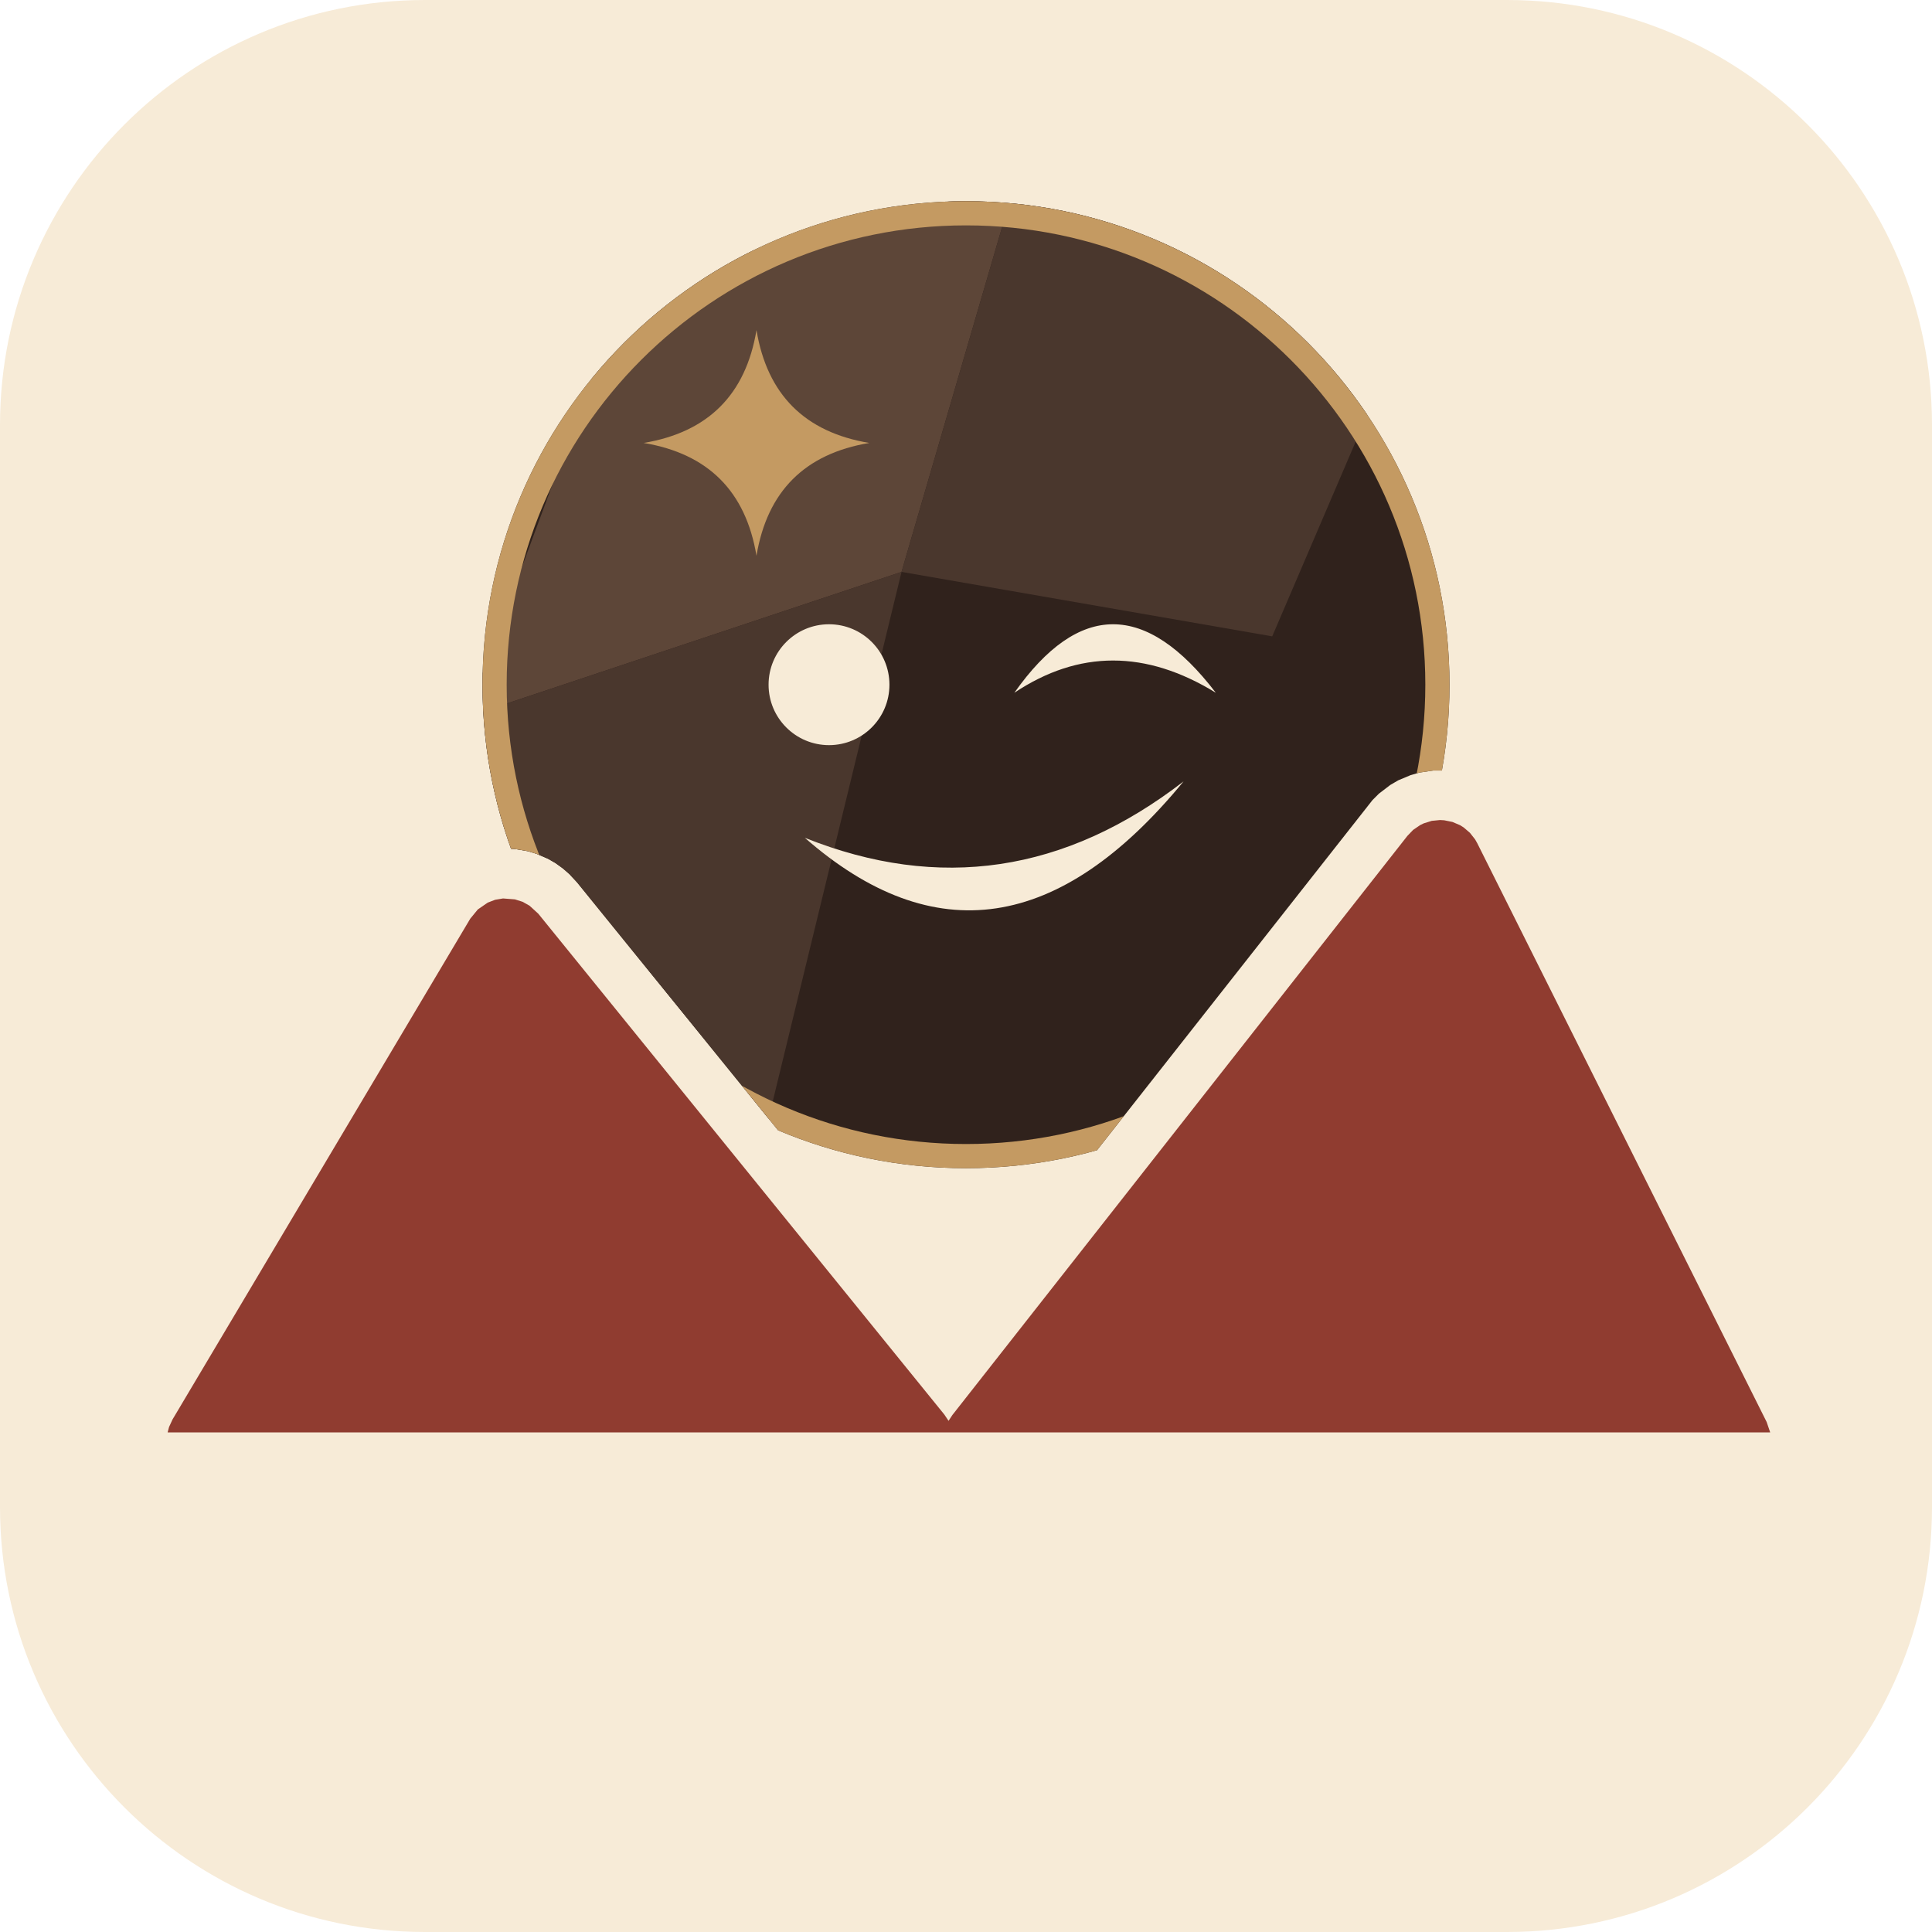
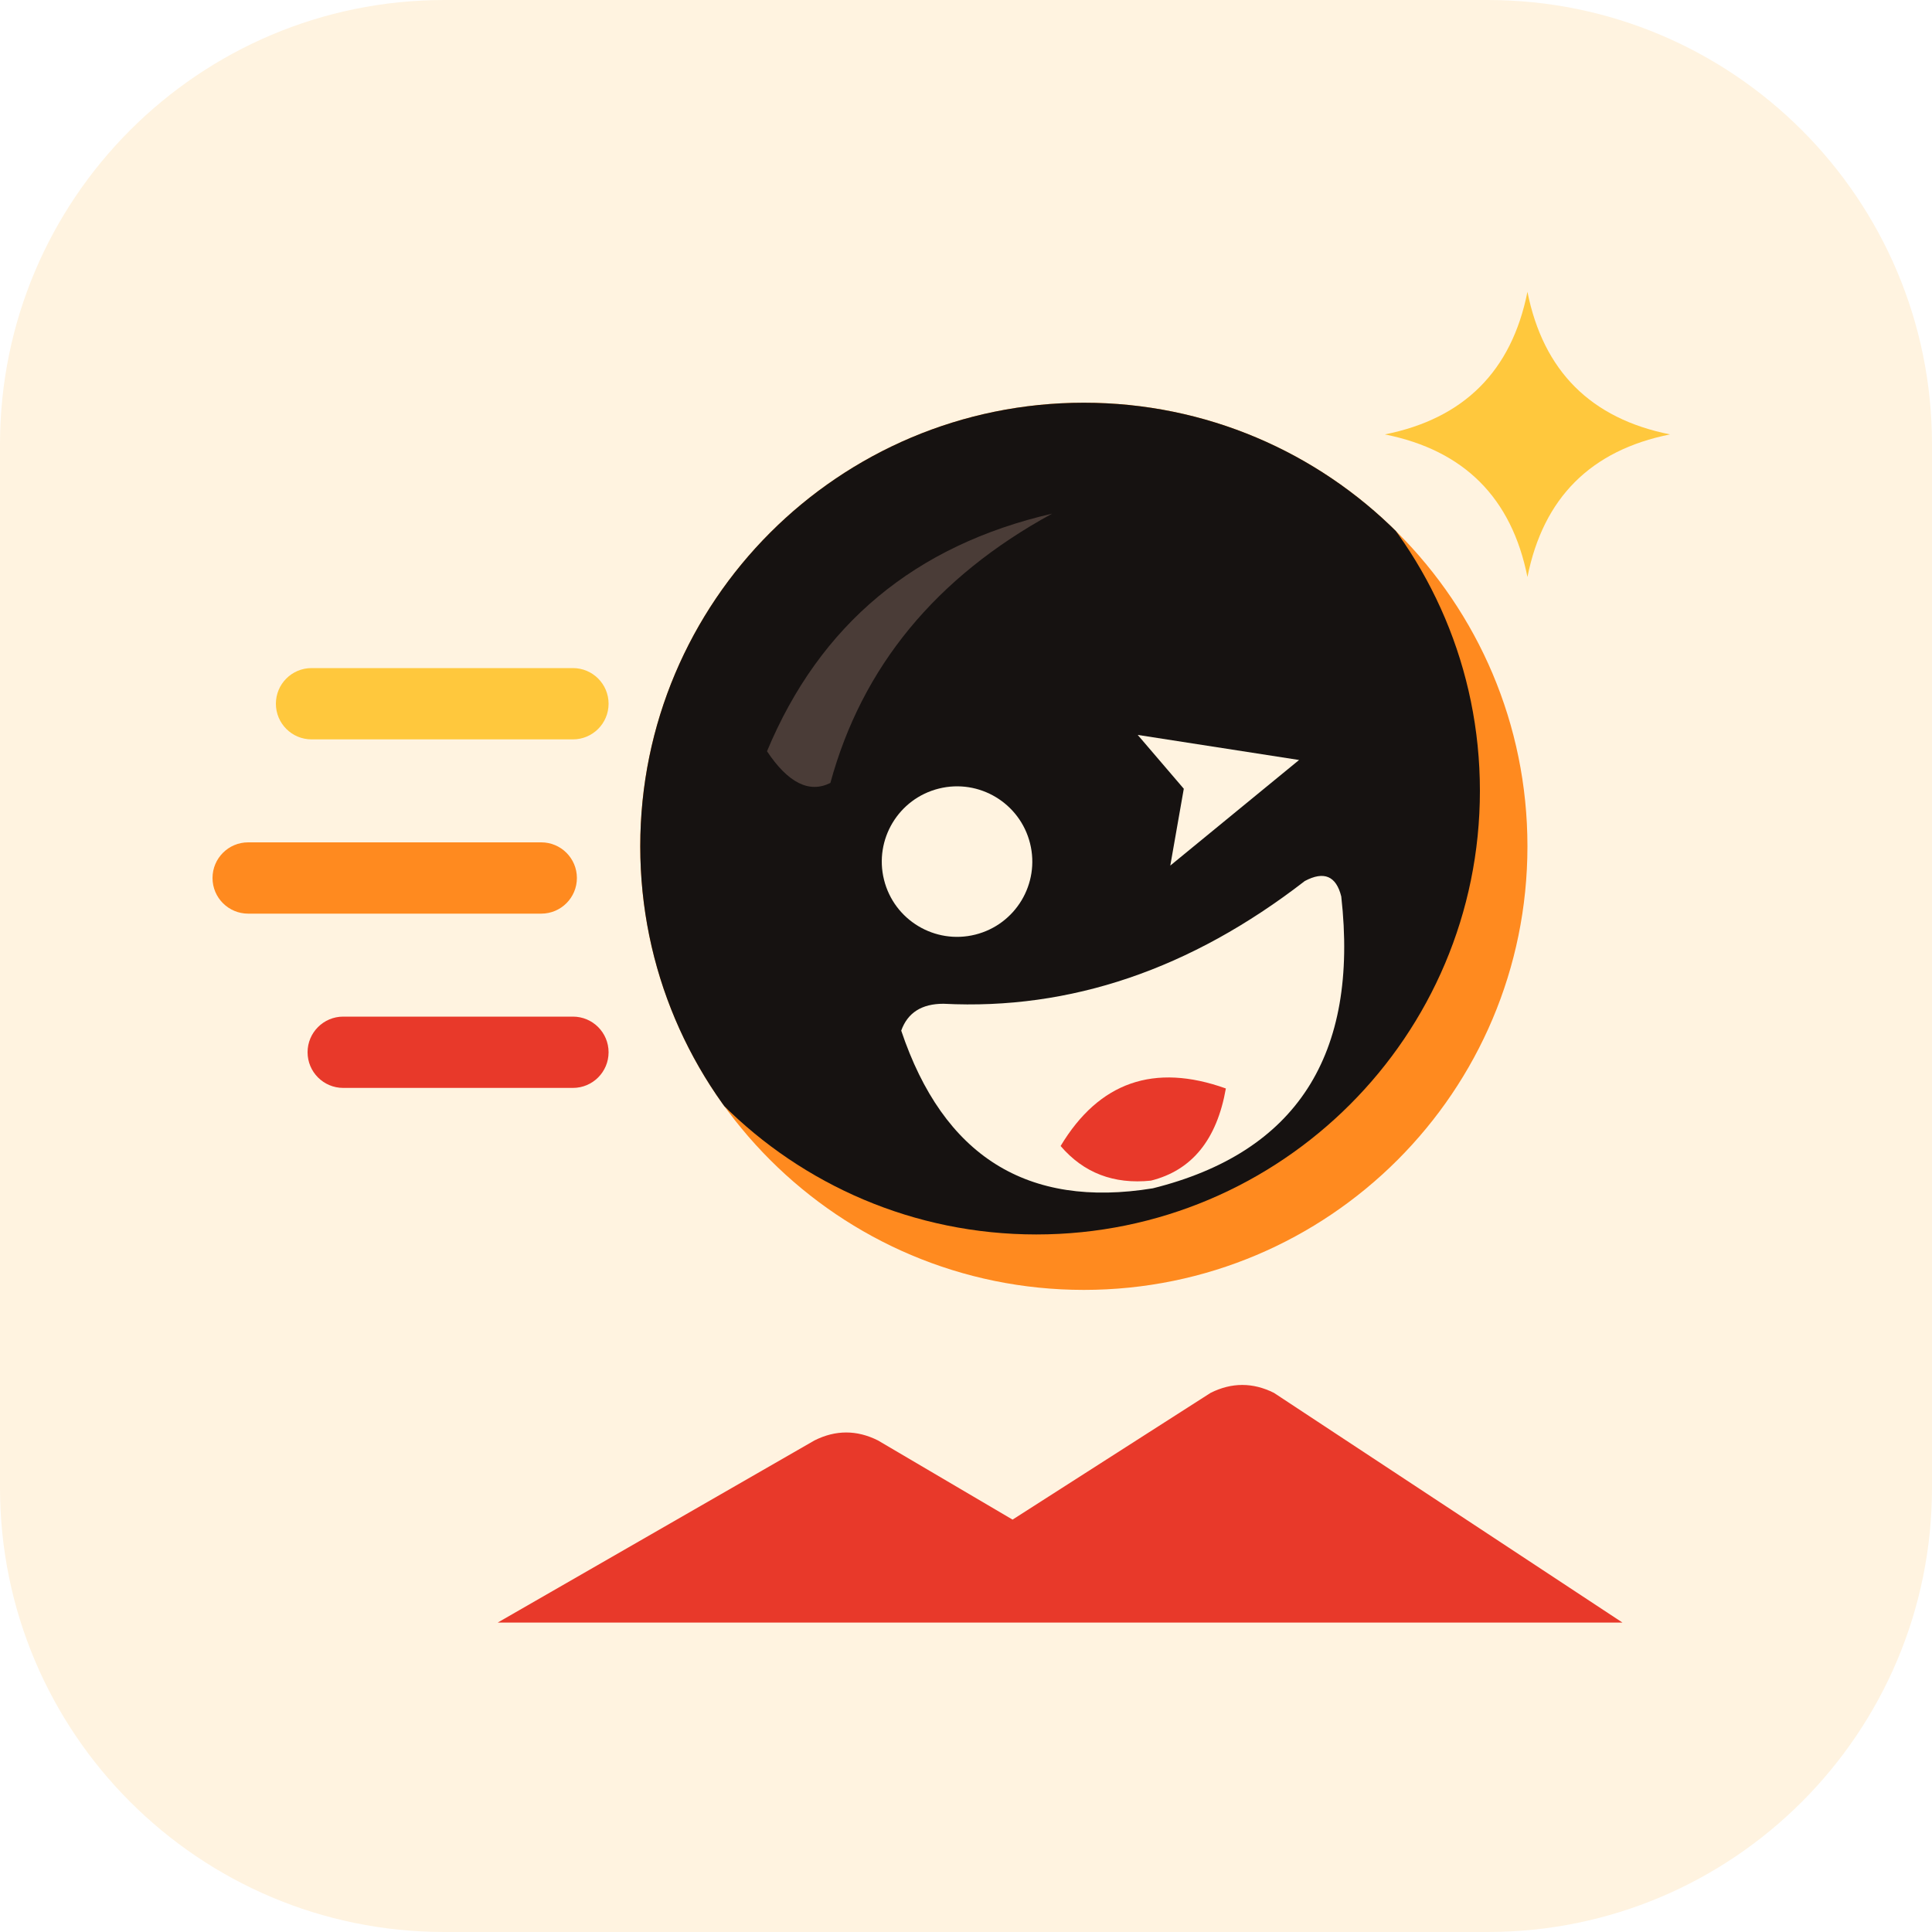
- <svg xmlns="http://www.w3.org/2000/svg" viewBox="0 0 200.0 200.0" width="200" height="200" role="img">
-   <rect width="200" height="200" rx="44" fill="#f7ebd7" />
-   <g transform="translate(14 21) scale(0.86) translate(0 -36)">
+ <svg xmlns="http://www.w3.org/2000/svg" viewBox="0 0 200 200" width="200" height="200" role="img">
+   <rect width="200" height="200" rx="46" fill="#fff3e0" />
+   <g transform="translate(22 30.21) scale(0.82) translate(-2 -12)">
+     <path d="M14.5 59.5 H47.5 A4.5 4.5 0 0 1 47.5 68.5 H14.5 A4.5 4.5 0 0 1 14.5 59.5 Z" fill="#ffc83d" />
+     <path d="M6.5 81.5 H43.5 A4.5 4.5 0 0 1 43.5 90.5 H6.5 A4.5 4.5 0 0 1 6.5 81.5 Z" fill="#ff8a1f" />
+     <path d="M18.5 103.5 H47.5 A4.5 4.5 0 0 1 47.5 112.5 H18.5 A4.5 4.5 0 0 1 18.5 103.5 Z" fill="#e8392a" />
+     <path d="M38 180 L78 157 Q82 155 86 157 L103 167 L128 151 Q132 149 136 151 L180 180 Z" fill="#e8392a" />
    <defs>
-       <clipPath id="clip-color">
-         <path d="M159.97 92.04 L159.71 88.12 L159.49 86.17 L159.2 84.23 L158.43 80.38 L157.96 78.47 L156.82 74.71 L156.15 72.86 L154.65 69.24 L153.81 67.46 L151.96 64 L149.89 60.67 L148.77 59.05 L146.38 55.94 L145.11 54.44 L143.79 52.98 L141.02 50.21 L139.56 48.89 L136.53 46.4 L134.95 45.23 L131.68 43.05 L128.28 41.08 L126.54 40.19 L122.96 38.57 L121.14 37.85 L117.42 36.58 L115.53 36.04 L113.62 35.57 L109.77 34.8 L105.88 34.29 L103.92 34.13 L101.96 34.03 L98.04 34.03 L94.12 34.29 L92.17 34.51 L88.29 35.15 L86.38 35.57 L84.47 36.04 L80.71 37.18 L78.86 37.85 L75.24 39.35 L71.72 41.08 L70 42.04 L68.32 43.05 L65.05 45.23 L61.94 47.62 L60.44 48.89 L58.98 50.21 L56.21 52.98 L54.89 54.44 L52.4 57.47 L50.11 60.67 L49.05 62.32 L47.08 65.72 L46.19 67.46 L44.57 71.04 L43.85 72.86 L43.18 74.71 L42.04 78.47 L41.15 82.29 L40.8 84.23 L40.51 86.17 L40.13 90.08 L40.03 92.04 L40.03 95.96 L40.29 99.88 L40.51 101.83 L41.15 105.71 L42.04 109.53 L43.37 113.8 L44.61 113.72 L45.66 113.77 L47.27 114.04 L48.29 114.35 L49.7 114.96 L50.61 115.49 L51.47 116.11 L52.26 116.8 L53.18 117.79 L79.64 150.43 L82.58 151.42 L84.47 151.96 L86.38 152.43 L90.23 153.2 L94.12 153.71 L96.08 153.87 L98.04 153.97 L101.96 153.97 L103.92 153.87 L107.83 153.49 L111.71 152.85 L113.95 152.35 L148.93 107.89 L149.71 107.11 L151.07 106.07 L152.03 105.51 L153.51 104.89 L154.57 104.58 L156.26 104.33 L157.87 104.33 L159.07 104.49 L159.49 101.83 L159.87 97.92 L159.97 95.96 Z" />
+       <clipPath id="ball-clip">
+         <circle cx="112" cy="82" r="56" />
      </clipPath>
    </defs>
-     <g clip-path="url(#clip-color)">
-       <g transform="translate(100 94) scale(0.97) translate(-100 -100)">
-         <defs>
-           <clipPath id="gaillette-in-color">
-             <circle cx="100" cy="100" r="60" />
-           </clipPath>
-         </defs>
-         <circle cx="100" cy="100" r="60" fill="#30221c" />
-         <g clip-path="url(#gaillette-in-color)">
-           <path d="M38 104 L58 50 L106 38 L92 86 Z" fill="#5d4638" />
-           <path d="M92 86 L106 38 L156 52 L138 94 Z" fill="#4a372d" />
-           <path d="M38 104 L92 86 L74 160 L38 146 Z" fill="#4a372d" />
-         </g>
-         <circle cx="100" cy="100" r="58.5" fill="none" stroke="#c49a62" stroke-width="3" />
-         <path d="M75.5 100 A7.5 7.5 0 1 0 90.5 100 A7.5 7.5 0 1 0 75.5 100 Z M106 101 Q118 84 131 101 Q118 93 106 101 Z M80 119 Q104 140 127 112 Q105 129 80 119 Z" fill="#f7ebd7" />
-         <path d="M74 56 Q76 68 88 70 Q76 72 74 84 Q72 72 60 70 Q72 68 74 56 Z" fill="#c49a62" />
-       </g>
+     <circle cx="112" cy="82" r="56" fill="#ff8a1f" />
+     <g clip-path="url(#ball-clip)">
+       <circle cx="106" cy="75" r="56" fill="#161211" />
+       <path d="M72 70 Q82 46 108 40 Q86 52 80 74 Q76 76 72 70 Z" fill="#4a3c37" />
    </g>
-     <path d="M196.8 184 L196.38 182.76 L161.53 113.06 L161.28 112.62 L160.66 111.83 L159.9 111.18 L159.47 110.91 L158.55 110.52 L157.56 110.32 L157.06 110.29 L156.06 110.39 L155.1 110.69 L154.65 110.91 L153.82 111.48 L153.13 112.2 L98.36 181.91 L97.9 182.61 L97.39 181.85 L48.52 121.57 L47.46 120.6 L46.62 120.13 L45.7 119.84 L44.27 119.73 L43.32 119.89 L42.43 120.23 L41.24 121.05 L40.33 122.16 L4.49 182.44 L4.07 183.35 L3.9 184 Z" fill="#903c30" />
+     <g transform="rotate(-14 112 82)">
+       <path d="M86.5 80 A9.5 9.5 0 1 0 105.5 80 A9.5 9.5 0 1 0 86.5 80 Z M122 70 L141 78 L122 87 L126 78 Z M84 99 Q86 96 90 97 Q113 104 138 93 Q142 92 142 96 Q138 126 110 126 Q86 124 84 99 Z" fill="#fff3e0" />
+       <path d="M100 118 Q110 108 122 116 Q118 125 110 125 Q103 124 100 118 Z" fill="#e8392a" />
+     </g>
+     <path d="M168 12 Q171 27 186 30 Q171 33 168 48 Q165 33 150 30 Q165 27 168 12 Z" fill="#ffc83d" />
  </g>
</svg>
